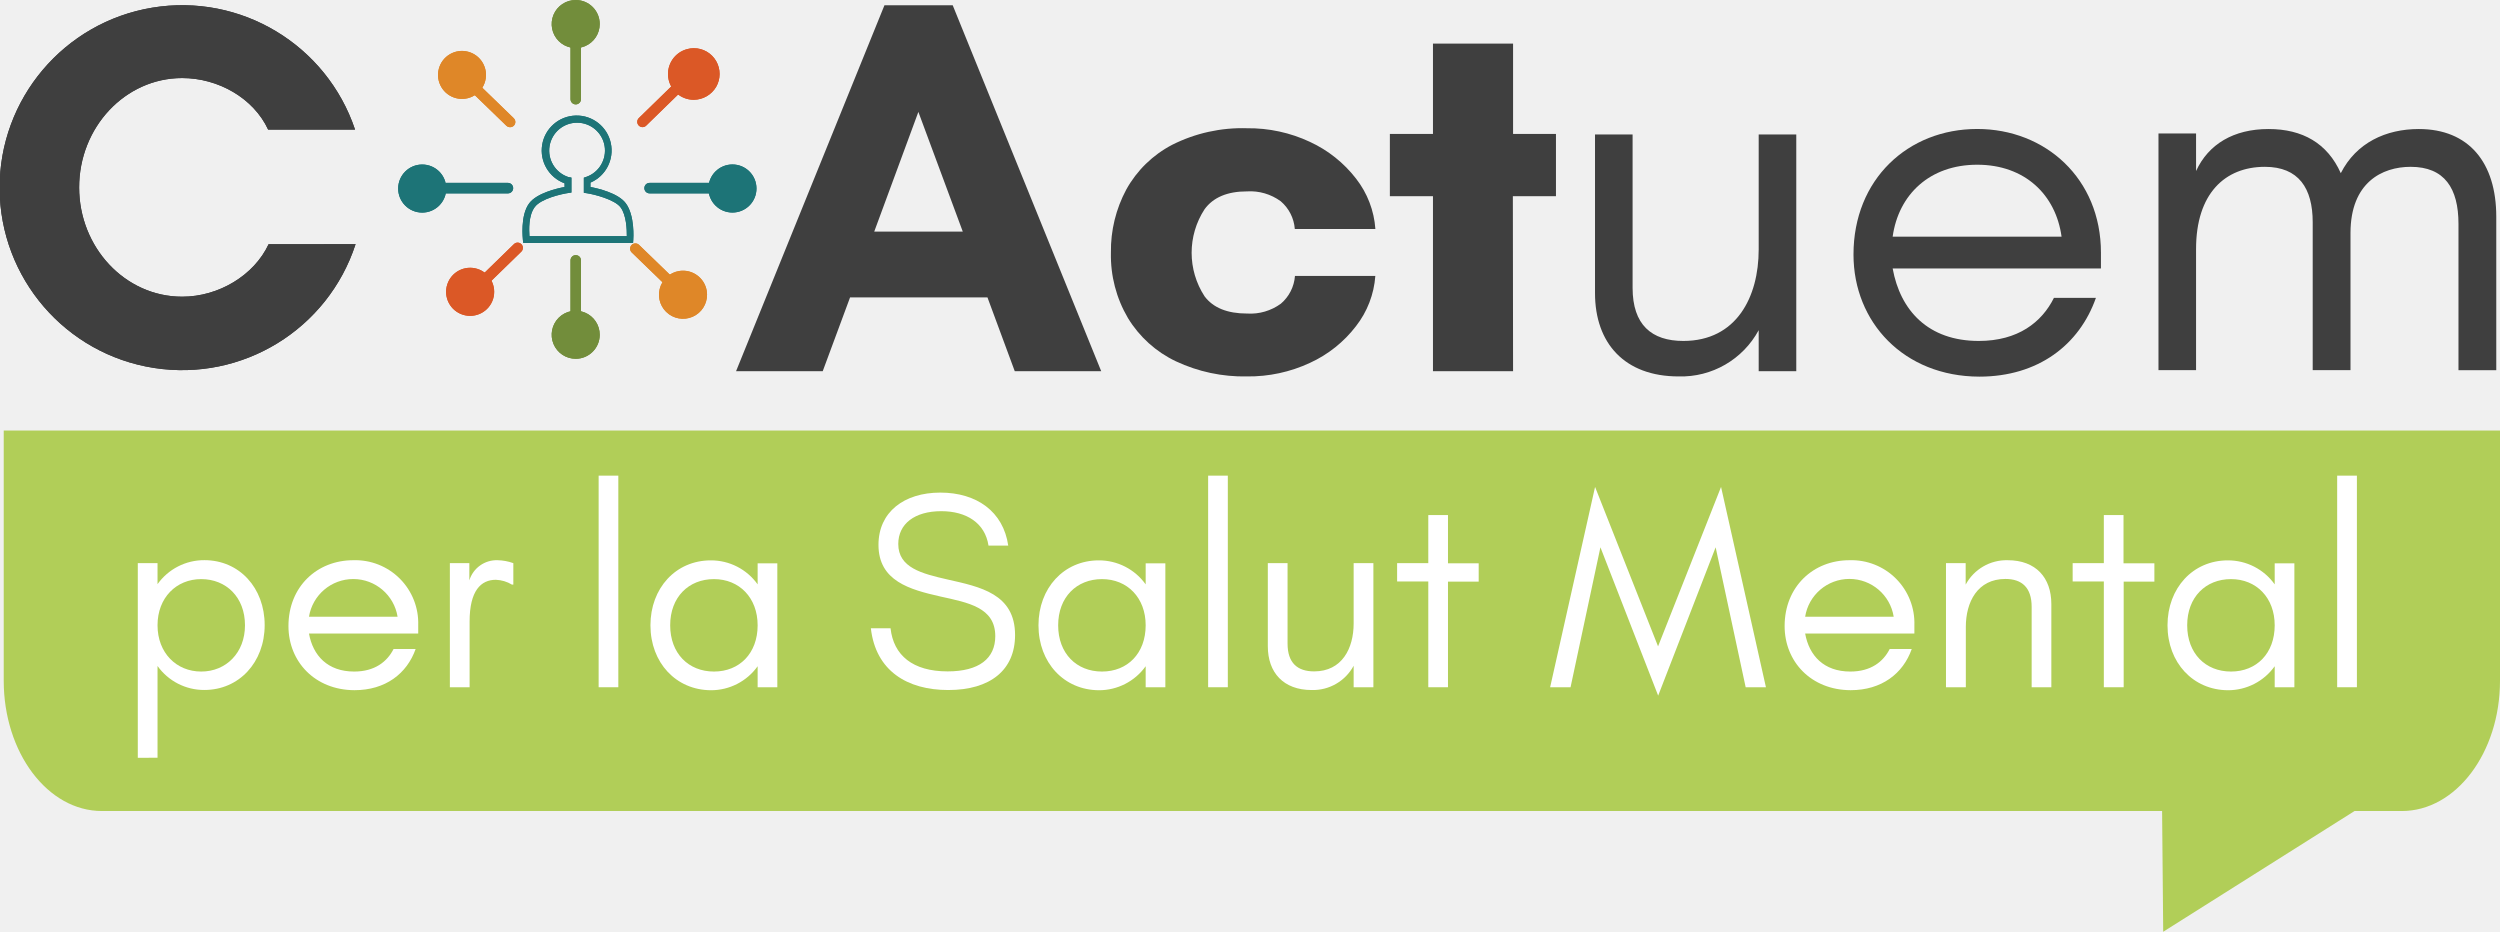
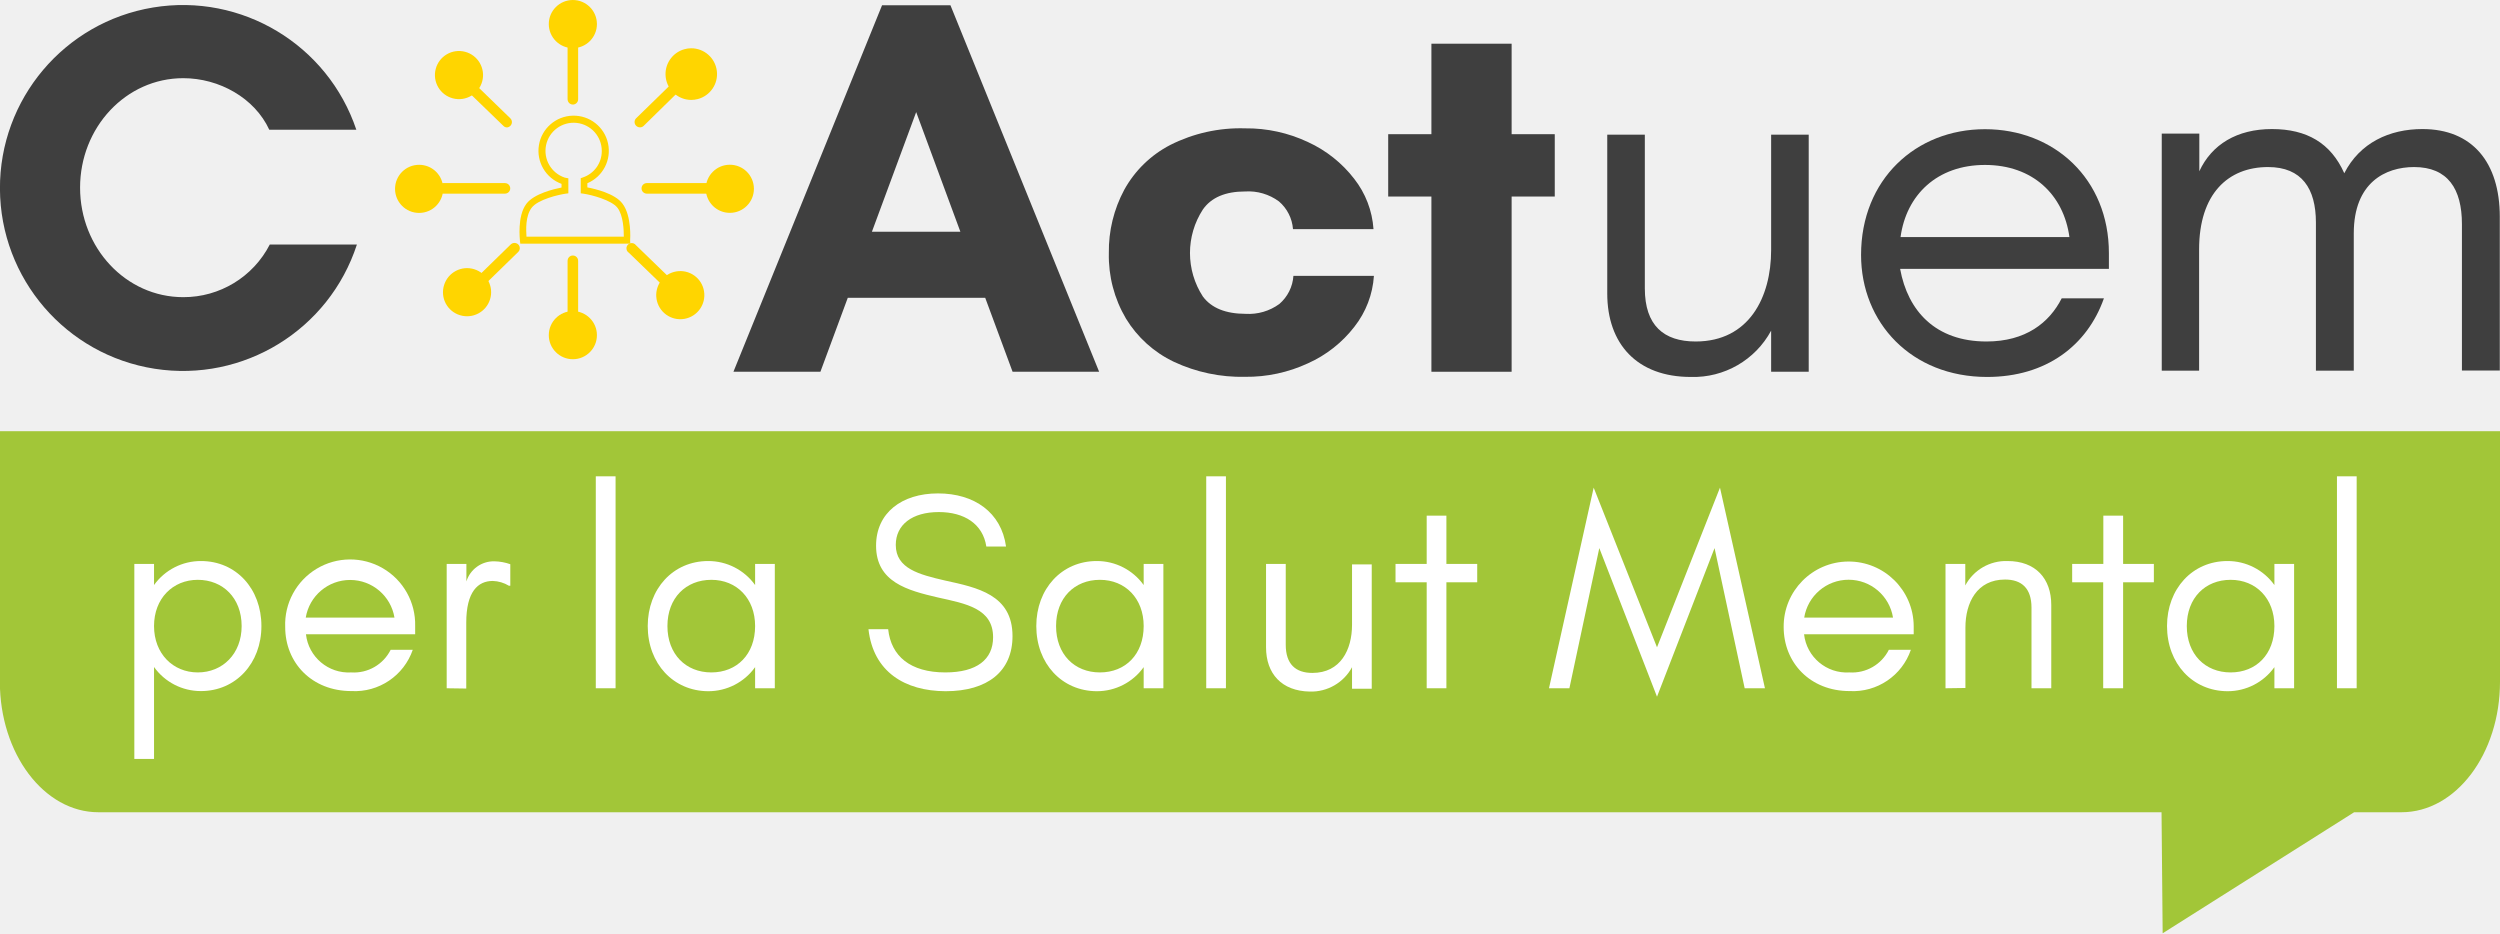
- <svg xmlns="http://www.w3.org/2000/svg" id="e564171b-fd1b-4a7e-bfb4-ca296c7cb22b" data-name="Capa 3" viewBox="0 0 476.25 177.52">
+ <svg xmlns="http://www.w3.org/2000/svg" id="be3695d6-f24d-4d48-8e37-d3d73d3cab9b" data-name="Capa 2" viewBox="0 0 355.28 132.63">
  <defs>
-     <style>.bf304c87-e9a6-48cd-8e26-723adc0c58c7{fill:#b1ce58;}.abc030b3-47ad-410f-8760-0ab8787eda68{fill:#3f3f3f;}.fef8bc62-9d64-4cb7-8c7f-75b6eac90c93{fill:#728d3b;}.e91453e6-463f-4073-b5b7-0f51c1ce586a{fill:#db5826;}.a25964d4-45b2-4cd0-a265-590fcbda92a6{fill:#df8728;}.b95c62dc-2c69-4107-8511-30a1420b32fb{fill:#1d7477;}.ba289cfe-da8c-433d-9aa0-3637f1772689{fill:#fff;}</style>
+     <style>.a74c672a-0440-49c0-b498-0d9386a94ff2{fill:#a2c638;}.b570439d-a9cb-445c-ae59-34d94949f89b{fill:#3f3f3f;}.f877dc84-0787-44cd-b817-a151dc9e2b60{fill:#ffd500;}.a5a78952-2d73-496e-b87e-72e43bf7d921{fill:#fff;}</style>
  </defs>
-   <path class="bf304c87-e9a6-48cd-8e26-723adc0c58c7" d="M526.84,290.9v47.65c0,13.71-8.38,24.83-18.71,24.83h-9l-36.45,23-.21-23H70c-10.33,0-18.7-11.12-18.7-24.83V290.9Z" transform="translate(-50.59 -208.88)" />
-   <path class="abc030b3-47ad-410f-8760-0ab8787eda68" d="M118.33,255.39a34.76,34.76,0,1,1-.1-21.82H101.67c-2.78-6-9.52-9.82-16.37-9.82-10.91,0-19.63,9.42-19.63,20.83S74.39,265.4,85.3,265.4c6.94,0,13.69-4.06,16.46-10Z" transform="translate(-50.59 -208.88)" />
-   <path class="abc030b3-47ad-410f-8760-0ab8787eda68" d="M260.37,279.59H243.9l-5.2-14.06H212.53l-5.21,14.06H190.81l28.27-69.71h13ZM225.54,230.2,217.13,253H234Z" transform="translate(-50.59 -208.88)" />
-   <path class="abc030b3-47ad-410f-8760-0ab8787eda68" d="M274.6,277.71a21.46,21.46,0,0,1-9.13-8.23A23.5,23.5,0,0,1,262.22,257a24.65,24.65,0,0,1,2.92-12,21.17,21.17,0,0,1,8.76-8.54,29.62,29.62,0,0,1,14.24-3.15,27.48,27.48,0,0,1,12,2.6,23.61,23.61,0,0,1,8.78,7,17.57,17.57,0,0,1,3.68,9.59H297.25a7.7,7.7,0,0,0-2.68-5.28,9.86,9.86,0,0,0-6.43-1.88c-3.74,0-6.43,1.14-8.08,3.4a15.19,15.19,0,0,0,0,16.59q2.46,3.28,8.11,3.28a9.86,9.86,0,0,0,6.43-1.88,7.7,7.7,0,0,0,2.68-5.28h15.31a17.6,17.6,0,0,1-3.68,9.56,23.22,23.22,0,0,1-8.78,7,27.62,27.62,0,0,1-12,2.58A30.4,30.4,0,0,1,274.6,277.71Z" transform="translate(-50.59 -208.88)" />
-   <path class="abc030b3-47ad-410f-8760-0ab8787eda68" d="M338.83,279.59H323.57V246.26h-8.21V234.4h8.21V217.19h15.26V234.4H347v11.86h-8.21Z" transform="translate(-50.59 -208.88)" />
-   <path class="fef8bc62-9d64-4cb7-8c7f-75b6eac90c93" d="M160.27,270.84a1,1,0,0,1-1-1V258.48a1,1,0,0,1,2,0v11.36A1,1,0,0,1,160.27,270.84Z" transform="translate(-50.59 -208.88)" />
-   <path class="e91453e6-463f-4073-b5b7-0f51c1ce586a" d="M141.68,264.45a1,1,0,0,1-.72-.31,1,1,0,0,1,0-1.42l7.54-7.34a1,1,0,0,1,1.4,1.44l-7.54,7.34A1,1,0,0,1,141.68,264.45Z" transform="translate(-50.59 -208.88)" />
-   <path class="a25964d4-45b2-4cd0-a265-590fcbda92a6" d="M179.79,265.15a1,1,0,0,1-.7-.28l-8.16-7.9a1,1,0,0,1,1.4-1.44l8.16,7.9a1,1,0,0,1-.7,1.72Z" transform="translate(-50.59 -208.88)" />
-   <path class="fef8bc62-9d64-4cb7-8c7f-75b6eac90c93" d="M160.27,228.77a1,1,0,0,1-1-1V216.41a1,1,0,1,1,2,0v11.35A1,1,0,0,1,160.27,228.77Z" transform="translate(-50.59 -208.88)" />
-   <path class="e91453e6-463f-4073-b5b7-0f51c1ce586a" d="M173,233.1a1,1,0,0,1-.72-.3,1,1,0,0,1,0-1.42l7.54-7.35a1,1,0,0,1,1.42,0,1,1,0,0,1,0,1.42l-7.54,7.35A1,1,0,0,1,173,233.1Z" transform="translate(-50.59 -208.88)" />
-   <path class="a25964d4-45b2-4cd0-a265-590fcbda92a6" d="M147.75,233.11a1,1,0,0,1-.7-.28l-8.16-7.9a1,1,0,0,1,0-1.42,1,1,0,0,1,1.42,0l8.16,7.9a1,1,0,0,1,0,1.42A1,1,0,0,1,147.75,233.11Z" transform="translate(-50.59 -208.88)" />
-   <path class="b95c62dc-2c69-4107-8511-30a1420b32fb" d="M171.19,255.17H150.27l-.07-.57c0-.19-.56-4.65,1.21-7,1.46-1.94,5.28-2.83,6.73-3.1v-.7a6.66,6.66,0,1,1,4.93-.13v.83c1.45.27,5.27,1.16,6.73,3.1,1.76,2.35,1.45,6.79,1.43,7Zm-19.74-1.31H170c0-1.22-.07-4-1.2-5.49s-5.05-2.48-6.43-2.68l-.56-.08,0-2.88.43-.14a5.31,5.31,0,1,0-3.43,0l.64.12,0,.85v2l-.56.08c-1.38.2-5.23,1.08-6.43,2.68S151.37,252.66,151.45,253.86Z" transform="translate(-50.59 -208.88)" />
-   <path class="b95c62dc-2c69-4107-8511-30a1420b32fb" d="M135.6,244.8a4.58,4.58,0,1,1-4.57-4.58A4.57,4.57,0,0,1,135.6,244.8Z" transform="translate(-50.59 -208.88)" />
-   <path class="a25964d4-45b2-4cd0-a265-590fcbda92a6" d="M185.22,264.26A4.58,4.58,0,1,1,180,260.5,4.59,4.59,0,0,1,185.22,264.26Z" transform="translate(-50.59 -208.88)" />
-   <path class="fef8bc62-9d64-4cb7-8c7f-75b6eac90c93" d="M164.84,213.45a4.58,4.58,0,1,1-4.57-4.57A4.57,4.57,0,0,1,164.84,213.45Z" transform="translate(-50.59 -208.88)" />
-   <path class="e91453e6-463f-4073-b5b7-0f51c1ce586a" d="M187.18,221.8a4.57,4.57,0,1,1-5.59-3.25A4.58,4.58,0,0,1,187.18,221.8Z" transform="translate(-50.59 -208.88)" />
-   <path class="e91453e6-463f-4073-b5b7-0f51c1ce586a" d="M182.76,227.89a4.91,4.91,0,0,1-1.25-9.66,4.83,4.83,0,0,1,1.25-.17,4.91,4.91,0,0,1,4.25,7.38,5,5,0,0,1-4.25,2.45Zm0-9.16a4,4,0,0,0-1.08.15,4.24,4.24,0,0,0,1.08,8.34,4.09,4.09,0,0,0,1.09-.15,4.24,4.24,0,0,0-1.09-8.34Z" transform="translate(-50.59 -208.88)" />
-   <path class="fef8bc62-9d64-4cb7-8c7f-75b6eac90c93" d="M164.84,272.66a4.58,4.58,0,1,0-4.57,4.57A4.58,4.58,0,0,0,164.84,272.66Z" transform="translate(-50.59 -208.88)" />
-   <path class="a25964d4-45b2-4cd0-a265-590fcbda92a6" d="M134.18,222a4.57,4.57,0,1,0,5.57-3.27A4.57,4.57,0,0,0,134.18,222Z" transform="translate(-50.59 -208.88)" />
-   <path class="e91453e6-463f-4073-b5b7-0f51c1ce586a" d="M138.78,268.84a4.58,4.58,0,1,0-3-5.73A4.57,4.57,0,0,0,138.78,268.84Z" transform="translate(-50.59 -208.88)" />
-   <path class="b95c62dc-2c69-4107-8511-30a1420b32fb" d="M185.54,244.8a4.58,4.58,0,1,1,4.58,4.57A4.58,4.58,0,0,1,185.54,244.8Z" transform="translate(-50.59 -208.88)" />
-   <path class="b95c62dc-2c69-4107-8511-30a1420b32fb" d="M147.35,245.72H135.6a1,1,0,0,1,0-2h11.75a1,1,0,1,1,0,2Z" transform="translate(-50.59 -208.88)" />
-   <path class="b95c62dc-2c69-4107-8511-30a1420b32fb" d="M186.09,245.72H174.34a1,1,0,1,1,0-2h11.75a1,1,0,0,1,0,2Z" transform="translate(-50.59 -208.88)" />
-   <path class="abc030b3-47ad-410f-8760-0ab8787eda68" d="M354.44,264.73V234.5h7.16v29.23c0,7,3.6,10.1,9.66,10.1,10.15,0,14.36-8.4,14.36-17.41V234.5h7.16v45.09h-7.16v-7.81a16.79,16.79,0,0,1-15.26,8.81C360.1,280.59,354.44,274.28,354.44,264.73Z" transform="translate(-50.59 -208.88)" />
-   <path class="abc030b3-47ad-410f-8760-0ab8787eda68" d="M403.68,257.37c0-14.36,10.41-23.92,23.57-23.92,13,0,23.57,9.46,23.57,23.57v3H411.14c1.45,8,6.76,13.81,16.41,13.81,7.46,0,12-3.55,14.31-8.2h8c-3.15,8.95-11,15-22.22,15C413.29,280.59,403.68,270.28,403.68,257.37Zm39.64-3.4c-1.1-8-7-13.71-16.07-13.71s-15,5.7-16.11,13.71Z" transform="translate(-50.59 -208.88)" />
-   <path class="abc030b3-47ad-410f-8760-0ab8787eda68" d="M461.78,279.39V234.3h7.16v7.16c2.35-5.11,7.15-8,13.81-8,6.46,0,11.21,2.7,13.76,8.41,2.95-5.81,8.61-8.41,14.86-8.41,9.51,0,14.76,6.36,14.76,16.71v29.23h-7.2V251.52c0-6.76-2.65-10.86-9.11-10.86-5.45,0-11.46,3-11.46,12.61v26.12h-7.2V251.22c0-6.46-2.66-10.56-9.11-10.56-7.61,0-13.11,5.1-13.11,15.66v23.07Z" transform="translate(-50.59 -208.88)" />
-   <path class="abc030b3-47ad-410f-8760-0ab8787eda68" d="M118.33,255.39a34.76,34.76,0,1,1-.1-21.82H101.67c-2.78-6-9.52-9.82-16.37-9.82-10.91,0-19.63,9.42-19.63,20.83S74.39,265.4,85.3,265.4c6.94,0,13.69-4.06,16.46-10Z" transform="translate(-50.59 -208.88)" />
-   <path class="fef8bc62-9d64-4cb7-8c7f-75b6eac90c93" d="M160.27,270.84a1,1,0,0,1-1-1V258.48a1,1,0,0,1,2,0v11.36A1,1,0,0,1,160.27,270.84Z" transform="translate(-50.59 -208.88)" />
-   <path class="e91453e6-463f-4073-b5b7-0f51c1ce586a" d="M141.68,264.45a1,1,0,0,1-.72-.31,1,1,0,0,1,0-1.42l7.54-7.34a1,1,0,0,1,1.4,1.44l-7.54,7.34A1,1,0,0,1,141.68,264.45Z" transform="translate(-50.59 -208.88)" />
-   <path class="a25964d4-45b2-4cd0-a265-590fcbda92a6" d="M179.79,265.15a1,1,0,0,1-.7-.28l-8.16-7.9a1,1,0,0,1,1.4-1.44l8.16,7.9a1,1,0,0,1-.7,1.72Z" transform="translate(-50.59 -208.88)" />
-   <path class="fef8bc62-9d64-4cb7-8c7f-75b6eac90c93" d="M160.27,228.77a1,1,0,0,1-1-1V216.41a1,1,0,1,1,2,0v11.35A1,1,0,0,1,160.27,228.77Z" transform="translate(-50.59 -208.88)" />
-   <path class="e91453e6-463f-4073-b5b7-0f51c1ce586a" d="M173,233.1a1,1,0,0,1-.72-.3,1,1,0,0,1,0-1.42l7.54-7.35a1,1,0,0,1,1.42,0,1,1,0,0,1,0,1.42l-7.54,7.35A1,1,0,0,1,173,233.1Z" transform="translate(-50.59 -208.88)" />
-   <path class="a25964d4-45b2-4cd0-a265-590fcbda92a6" d="M147.75,233.11a1,1,0,0,1-.7-.28l-8.16-7.9a1,1,0,0,1,0-1.42,1,1,0,0,1,1.42,0l8.16,7.9a1,1,0,0,1,0,1.42A1,1,0,0,1,147.75,233.11Z" transform="translate(-50.59 -208.88)" />
-   <path class="b95c62dc-2c69-4107-8511-30a1420b32fb" d="M171.19,255.17H150.27l-.07-.57c0-.19-.56-4.65,1.21-7,1.46-1.94,5.28-2.83,6.73-3.1v-.7a6.66,6.66,0,1,1,4.93-.13v.83c1.45.27,5.27,1.16,6.73,3.1,1.76,2.35,1.45,6.79,1.43,7Zm-19.74-1.31H170c0-1.22-.07-4-1.2-5.49s-5.05-2.48-6.43-2.68l-.56-.08,0-2.88.43-.14a5.31,5.31,0,1,0-3.43,0l.64.12,0,.85v2l-.56.08c-1.38.2-5.23,1.08-6.43,2.68S151.37,252.66,151.45,253.86Z" transform="translate(-50.59 -208.88)" />
-   <path class="b95c62dc-2c69-4107-8511-30a1420b32fb" d="M135.6,244.8a4.58,4.58,0,1,1-4.57-4.58A4.57,4.57,0,0,1,135.6,244.8Z" transform="translate(-50.59 -208.88)" />
-   <path class="a25964d4-45b2-4cd0-a265-590fcbda92a6" d="M185.22,264.26A4.58,4.58,0,1,1,180,260.5,4.59,4.59,0,0,1,185.22,264.26Z" transform="translate(-50.59 -208.88)" />
-   <path class="fef8bc62-9d64-4cb7-8c7f-75b6eac90c93" d="M164.84,213.45a4.58,4.58,0,1,1-4.57-4.57A4.57,4.57,0,0,1,164.84,213.45Z" transform="translate(-50.59 -208.88)" />
-   <path class="e91453e6-463f-4073-b5b7-0f51c1ce586a" d="M187.18,221.8a4.57,4.57,0,1,1-5.59-3.25A4.58,4.58,0,0,1,187.18,221.8Z" transform="translate(-50.59 -208.88)" />
-   <path class="e91453e6-463f-4073-b5b7-0f51c1ce586a" d="M182.76,227.89a4.91,4.91,0,0,1-1.25-9.66,4.83,4.83,0,0,1,1.25-.17,4.91,4.91,0,0,1,4.25,7.38,5,5,0,0,1-4.25,2.45Zm0-9.16a4,4,0,0,0-1.08.15,4.24,4.24,0,0,0,1.08,8.34,4.09,4.09,0,0,0,1.09-.15,4.24,4.24,0,0,0-1.09-8.34Z" transform="translate(-50.59 -208.88)" />
-   <path class="fef8bc62-9d64-4cb7-8c7f-75b6eac90c93" d="M164.84,272.66a4.58,4.58,0,1,0-4.57,4.57A4.58,4.58,0,0,0,164.84,272.66Z" transform="translate(-50.59 -208.88)" />
-   <path class="a25964d4-45b2-4cd0-a265-590fcbda92a6" d="M134.18,222a4.57,4.57,0,1,0,5.57-3.27A4.57,4.57,0,0,0,134.18,222Z" transform="translate(-50.59 -208.88)" />
-   <path class="e91453e6-463f-4073-b5b7-0f51c1ce586a" d="M138.78,268.84a4.58,4.58,0,1,0-3-5.73A4.57,4.57,0,0,0,138.78,268.84Z" transform="translate(-50.59 -208.88)" />
-   <path class="b95c62dc-2c69-4107-8511-30a1420b32fb" d="M185.54,244.8a4.58,4.58,0,1,1,4.58,4.57A4.58,4.58,0,0,1,185.54,244.8Z" transform="translate(-50.59 -208.88)" />
-   <path class="b95c62dc-2c69-4107-8511-30a1420b32fb" d="M147.35,245.72H135.6a1,1,0,0,1,0-2h11.75a1,1,0,1,1,0,2Z" transform="translate(-50.59 -208.88)" />
-   <path class="b95c62dc-2c69-4107-8511-30a1420b32fb" d="M186.09,245.72H174.34a1,1,0,1,1,0-2h11.75a1,1,0,0,1,0,2Z" transform="translate(-50.59 -208.88)" />
-   <path class="ba289cfe-da8c-433d-9aa0-3637f1772689" d="M76.84,353.24V316.16H80.6v4a10.9,10.9,0,0,1,8.92-4.57c6.67,0,11.49,5.28,11.49,12.37s-4.88,12.36-11.49,12.36a10.88,10.88,0,0,1-8.92-4.57v17.48ZM97.26,328c0-5.36-3.59-8.8-8.34-8.8s-8.32,3.55-8.32,8.8,3.59,8.81,8.32,8.81S97.26,333.24,97.26,328Z" transform="translate(-50.59 -208.88)" />
-   <path class="ba289cfe-da8c-433d-9aa0-3637f1772689" d="M105.54,328.15c0-7.53,5.46-12.55,12.36-12.55A12,12,0,0,1,130.26,328v1.57H109.45c.76,4.2,3.55,7.24,8.61,7.24,3.91,0,6.27-1.86,7.51-4.3h4.2c-1.66,4.7-5.75,7.85-11.66,7.85C110.58,340.33,105.54,334.92,105.54,328.15Zm20.79-1.78a8.55,8.55,0,0,0-16.88,0Z" transform="translate(-50.59 -208.88)" />
-   <path class="ba289cfe-da8c-433d-9aa0-3637f1772689" d="M136.29,339.8V316.16H140v3.28a5.44,5.44,0,0,1,5.38-3.84,9.36,9.36,0,0,1,3,.56v4.09h-.26a6.38,6.38,0,0,0-3.07-.92c-2.83,0-5,2.05-5,7.95V339.8Z" transform="translate(-50.59 -208.88)" />
-   <path class="ba289cfe-da8c-433d-9aa0-3637f1772689" d="M164.63,339.8V299.49h3.75V339.8Z" transform="translate(-50.59 -208.88)" />
-   <path class="ba289cfe-da8c-433d-9aa0-3637f1772689" d="M174.5,328c0-7.09,4.83-12.37,11.5-12.37a10.9,10.9,0,0,1,8.92,4.57v-4h3.75V339.8h-3.75v-4a10.9,10.9,0,0,1-8.92,4.57C179.38,340.33,174.5,335.13,174.5,328Zm20.42,0c0-5.25-3.49-8.8-8.32-8.8s-8.34,3.44-8.34,8.8,3.49,8.81,8.34,8.81S194.92,333.35,194.92,328Z" transform="translate(-50.59 -208.88)" />
-   <path class="ba289cfe-da8c-433d-9aa0-3637f1772689" d="M216.49,328.57h3.75c.56,5.12,4.2,8.21,10.87,8.21,6,0,9.08-2.46,9.08-6.71,0-5.49-5.17-6.38-10.47-7.56-5.77-1.31-11.78-2.92-11.78-9.84,0-6.25,4.88-9.95,11.78-9.95s12,3.59,12.94,10.1H238.9c-.65-4.3-4.19-6.56-9-6.56-5.07,0-8.19,2.42-8.19,6.25,0,4.51,4.46,5.64,9.42,6.77,6.12,1.39,12.83,2.68,12.83,10.58,0,6.66-4.72,10.47-12.73,10.47C223.42,340.33,217.41,336.68,216.49,328.57Z" transform="translate(-50.59 -208.88)" />
-   <path class="ba289cfe-da8c-433d-9aa0-3637f1772689" d="M248.42,328c0-7.09,4.83-12.37,11.49-12.37a10.93,10.93,0,0,1,8.93,4.57v-4h3.75V339.8h-3.75v-4a10.92,10.92,0,0,1-8.93,4.57C253.3,340.33,248.42,335.13,248.42,328Zm20.42,0c0-5.25-3.49-8.8-8.32-8.8s-8.35,3.44-8.35,8.8,3.49,8.81,8.35,8.81S268.84,333.35,268.84,328Z" transform="translate(-50.59 -208.88)" />
-   <path class="ba289cfe-da8c-433d-9aa0-3637f1772689" d="M280.74,339.8V299.49h3.75V339.8Z" transform="translate(-50.59 -208.88)" />
-   <path class="ba289cfe-da8c-433d-9aa0-3637f1772689" d="M292.11,332V316.16h3.76v15.32c0,3.7,1.89,5.3,5.06,5.3,5.33,0,7.53-4.4,7.53-9.13V316.16h3.76V339.8h-3.76v-4.09a8.81,8.81,0,0,1-8,4.62C295.08,340.33,292.11,337,292.11,332Z" transform="translate(-50.59 -208.88)" />
-   <path class="ba289cfe-da8c-433d-9aa0-3637f1772689" d="M322.68,339.8V319.65h-5.94v-3.49h5.94V307h3.75v9.19h5.85v3.49h-5.85V339.8Z" transform="translate(-50.59 -208.88)" />
-   <path class="ba289cfe-da8c-433d-9aa0-3637f1772689" d="M366.47,341.4l-11-28.26-5.69,26.66h-3.89l8.56-38.16,12,30.37,12-30.37L387,339.8h-3.86l-5.72-26.66Z" transform="translate(-50.59 -208.88)" />
-   <path class="ba289cfe-da8c-433d-9aa0-3637f1772689" d="M390.56,328.15c0-7.53,5.46-12.55,12.36-12.55A12,12,0,0,1,415.28,328v1.57H394.47c.76,4.2,3.54,7.24,8.61,7.24,3.91,0,6.27-1.86,7.5-4.3h4.2c-1.65,4.7-5.75,7.85-11.65,7.85C395.6,340.33,390.56,334.92,390.56,328.15Zm20.78-1.78a8.54,8.54,0,0,0-16.87,0Z" transform="translate(-50.59 -208.88)" />
-   <path class="ba289cfe-da8c-433d-9aa0-3637f1772689" d="M421.3,339.8V316.16h3.75v4.09a8.83,8.83,0,0,1,8-4.65c5.38,0,8.32,3.34,8.32,8.35V339.8h-3.75V324.48c0-3.7-1.89-5.31-5-5.31-5.33,0-7.54,4.41-7.54,9.14V339.8Z" transform="translate(-50.59 -208.88)" />
-   <path class="ba289cfe-da8c-433d-9aa0-3637f1772689" d="M451.37,339.8V319.65h-5.94v-3.49h5.94V307h3.75v9.19H461v3.49h-5.85V339.8Z" transform="translate(-50.59 -208.88)" />
-   <path class="ba289cfe-da8c-433d-9aa0-3637f1772689" d="M463.5,328c0-7.09,4.83-12.37,11.5-12.37a10.92,10.92,0,0,1,8.92,4.57v-4h3.75V339.8h-3.75v-4a10.91,10.91,0,0,1-8.92,4.57C468.38,340.33,463.5,335.13,463.5,328Zm20.42,0c0-5.25-3.49-8.8-8.32-8.8s-8.35,3.44-8.35,8.8,3.49,8.81,8.35,8.81S483.92,333.35,483.92,328Z" transform="translate(-50.59 -208.88)" />
-   <path class="ba289cfe-da8c-433d-9aa0-3637f1772689" d="M495.82,339.8V299.49h3.76V339.8Z" transform="translate(-50.59 -208.88)" />
+   <path class="a74c672a-0440-49c0-b498-0d9386a94ff2" d="M440.8,204.65v35.6c0,10.24-6.26,18.55-14,18.55h-6.73L392.86,276l-.16-17.2H99.5c-7.72,0-14-8.31-14-18.55v-35.6Z" transform="translate(-85.52 -143.37)" />
+   <path class="b570439d-a9cb-445c-ae59-34d94949f89b" d="M136.24,178.12a26,26,0,1,1-.08-16.31H123.79c-2.08-4.51-7.11-7.33-12.23-7.33-8.15,0-14.66,7-14.66,15.56s6.51,15.56,14.66,15.56a13.77,13.77,0,0,0,12.3-7.48Z" transform="translate(-85.52 -143.37)" />
+   <path class="b570439d-a9cb-445c-ae59-34d94949f89b" d="M241.72,196.2h-12.3l-3.89-10.51H206l-3.89,10.51H189.75l21.12-52.08h9.72Zm-26-36.9-6.29,17H222Z" transform="translate(-85.52 -143.37)" />
+   <path class="b570439d-a9cb-445c-ae59-34d94949f89b" d="M252.35,194.79a16,16,0,0,1-6.82-6.15,17.52,17.52,0,0,1-2.43-9.3,18.43,18.43,0,0,1,2.19-9,15.71,15.71,0,0,1,6.54-6.37,22.1,22.1,0,0,1,10.64-2.36,20.39,20.39,0,0,1,8.93,1.95,17.49,17.49,0,0,1,6.56,5.21,13,13,0,0,1,2.75,7.16H269.27a5.76,5.76,0,0,0-2-3.94,7.33,7.33,0,0,0-4.8-1.41q-4.2,0-6,2.55a11.35,11.35,0,0,0,0,12.39q1.83,2.44,6.06,2.45a7.38,7.38,0,0,0,4.8-1.4,5.78,5.78,0,0,0,2-4h11.44A13.06,13.06,0,0,1,278,189.8,17.23,17.23,0,0,1,271.4,195a20.65,20.65,0,0,1-8.93,1.92A22.65,22.65,0,0,1,252.35,194.79Z" transform="translate(-85.52 -143.37)" />
+   <path class="b570439d-a9cb-445c-ae59-34d94949f89b" d="M300.34,196.2h-11.4V171.3H282.8v-8.86h6.14V149.58h11.4v12.86h6.13v8.86h-6.13Z" transform="translate(-85.52 -143.37)" />
+   <path class="f877dc84-0787-44cd-b817-a151dc9e2b60" d="M166.93,189.66a.75.75,0,0,1-.75-.75v-8.48a.75.75,0,0,1,1.5,0v8.48A.74.74,0,0,1,166.93,189.66Z" transform="translate(-85.52 -143.37)" />
+   <path class="f877dc84-0787-44cd-b817-a151dc9e2b60" d="M153,184.88a.73.73,0,0,1-.53-.22.75.75,0,0,1,0-1.06l5.63-5.49a.77.77,0,0,1,1.07,0,.75.75,0,0,1,0,1.06l-5.63,5.49A.77.77,0,0,1,153,184.88Z" transform="translate(-85.52 -143.37)" />
+   <path class="f877dc84-0787-44cd-b817-a151dc9e2b60" d="M181.52,185.41a.73.73,0,0,1-.52-.21l-6.1-5.9a.75.75,0,1,1,1-1.08l6.09,5.9a.75.75,0,0,1,0,1.06A.73.73,0,0,1,181.52,185.41Z" transform="translate(-85.52 -143.37)" />
+   <path class="f877dc84-0787-44cd-b817-a151dc9e2b60" d="M166.93,158.23a.76.76,0,0,1-.75-.75V149a.75.75,0,0,1,1.5,0v8.49A.75.75,0,0,1,166.93,158.23Z" transform="translate(-85.52 -143.37)" />
+   <path class="f877dc84-0787-44cd-b817-a151dc9e2b60" d="M176.46,161.47a.78.78,0,0,1-.54-.23.75.75,0,0,1,0-1.06l5.63-5.49a.75.75,0,0,1,1.06,0,.75.75,0,0,1,0,1.06L177,161.25A.74.74,0,0,1,176.46,161.47Z" transform="translate(-85.52 -143.37)" />
+   <path class="f877dc84-0787-44cd-b817-a151dc9e2b60" d="M157.58,161.48a.7.7,0,0,1-.52-.22l-6.1-5.9a.75.75,0,0,1,1-1.08l6.09,5.91a.75.75,0,0,1,0,1.06A.76.76,0,0,1,157.58,161.48Z" transform="translate(-85.52 -143.37)" />
+   <path class="f877dc84-0787-44cd-b817-a151dc9e2b60" d="M175.09,178H159.46l-.05-.42c0-.15-.42-3.47.91-5.24,1.08-1.45,3.94-2.11,5-2.32v-.52a5,5,0,1,1,3.67-.09V170c1.09.21,3.94.87,5,2.32,1.32,1.75,1.09,5.07,1.08,5.21Zm-14.75-1h13.83c0-.91-.06-3-.9-4.1s-3.77-1.86-4.81-2l-.41-.06,0-2.15.32-.11a3.94,3.94,0,0,0,2.67-3.75,4,4,0,1,0-5.23,3.79l.48.09v2.13l-.42.06c-1,.15-3.9.81-4.8,2S160.28,176.08,160.34,177Z" transform="translate(-85.52 -143.37)" />
+   <path class="f877dc84-0787-44cd-b817-a151dc9e2b60" d="M148.5,170.21a3.42,3.42,0,1,1-3.41-3.42A3.41,3.41,0,0,1,148.5,170.21Z" transform="translate(-85.52 -143.37)" />
+   <path class="f877dc84-0787-44cd-b817-a151dc9e2b60" d="M185.57,184.75a3.42,3.42,0,1,1-3.93-2.81A3.41,3.41,0,0,1,185.57,184.75Z" transform="translate(-85.52 -143.37)" />
+   <path class="f877dc84-0787-44cd-b817-a151dc9e2b60" d="M170.35,146.78a3.42,3.42,0,1,1-3.42-3.41A3.42,3.42,0,0,1,170.35,146.78Z" transform="translate(-85.52 -143.37)" />
+   <path class="f877dc84-0787-44cd-b817-a151dc9e2b60" d="M187,153a3.42,3.42,0,1,1-4.18-2.43A3.4,3.4,0,0,1,187,153Z" transform="translate(-85.52 -143.37)" />
+   <path class="f877dc84-0787-44cd-b817-a151dc9e2b60" d="M183.74,157.57a3.67,3.67,0,0,1-.94-7.21,3.38,3.38,0,0,1,.94-.13,3.67,3.67,0,0,1,.94,7.22A3.79,3.79,0,0,1,183.74,157.57Zm0-6.84a3.17,3.17,0,0,0,0,6.34,3.22,3.22,0,0,0,.81-.11,3.16,3.16,0,0,0,2.25-3.87A3.18,3.18,0,0,0,183.74,150.73Z" transform="translate(-85.52 -143.37)" />
+   <path class="f877dc84-0787-44cd-b817-a151dc9e2b60" d="M170.35,191a3.42,3.42,0,1,0-3.42,3.42A3.42,3.42,0,0,0,170.35,191Z" transform="translate(-85.52 -143.37)" />
+   <path class="f877dc84-0787-44cd-b817-a151dc9e2b60" d="M147.44,153.17a3.42,3.42,0,1,0,4.17-2.44A3.41,3.41,0,0,0,147.44,153.17Z" transform="translate(-85.52 -143.37)" />
+   <path class="f877dc84-0787-44cd-b817-a151dc9e2b60" d="M150.88,188.16a3.42,3.42,0,1,0-2.25-4.28A3.4,3.4,0,0,0,150.88,188.16Z" transform="translate(-85.52 -143.37)" />
+   <path class="f877dc84-0787-44cd-b817-a151dc9e2b60" d="M185.82,170.21a3.42,3.42,0,1,1,3.42,3.41A3.42,3.42,0,0,1,185.82,170.21Z" transform="translate(-85.52 -143.37)" />
+   <path class="f877dc84-0787-44cd-b817-a151dc9e2b60" d="M157.28,170.89H148.5a.75.75,0,0,1,0-1.5h8.78a.75.75,0,1,1,0,1.5Z" transform="translate(-85.52 -143.37)" />
+   <path class="f877dc84-0787-44cd-b817-a151dc9e2b60" d="M186.22,170.89h-8.78a.75.75,0,0,1,0-1.5h8.78a.75.75,0,1,1,0,1.5Z" transform="translate(-85.52 -143.37)" />
+   <path class="b570439d-a9cb-445c-ae59-34d94949f89b" d="M313.93,185.09V162.51h5.34v21.84c0,5.27,2.69,7.55,7.22,7.55,7.59,0,10.73-6.28,10.73-13V162.51h5.34V196.2h-5.34v-5.84a12.55,12.55,0,0,1-11.41,6.58C318.15,196.94,313.93,192.23,313.93,185.09Z" transform="translate(-85.52 -143.37)" />
+   <path class="b570439d-a9cb-445c-ae59-34d94949f89b" d="M350,179.6c0-10.73,7.78-17.87,17.61-17.87s17.61,7.06,17.61,17.61v2.24H355.55c1.09,6,5.05,10.32,12.27,10.32,5.57,0,8.93-2.66,10.69-6.13h6c-2.36,6.69-8.19,11.17-16.6,11.17C357.16,196.94,350,189.24,350,179.6Zm29.61-2.54c-.82-6-5.19-10.25-12-10.25s-11.18,4.26-12,10.25Z" transform="translate(-85.52 -143.37)" />
+   <path class="b570439d-a9cb-445c-ae59-34d94949f89b" d="M392.73,196.05V162.36h5.34v5.35c1.76-3.81,5.35-6,10.32-6s8.37,2,10.28,6.28c2.21-4.34,6.43-6.28,11.1-6.28,7.11,0,11,4.75,11,12.48v21.84h-5.38V175.22c0-5-2-8.11-6.8-8.11-4.08,0-8.57,2.21-8.57,9.42v19.52h-5.38V175c0-4.82-2-7.89-6.8-7.89-5.69,0-9.8,3.81-9.8,11.7v17.24Z" transform="translate(-85.52 -143.37)" />
+   <path class="a5a78952-2d73-496e-b87e-72e43bf7d921" d="M104.61,251.22V223.51h2.8v3a8.17,8.17,0,0,1,6.67-3.41c5,0,8.59,3.94,8.59,9.24s-3.65,9.24-8.59,9.24a8.16,8.16,0,0,1-6.67-3.42v13.06Zm15.25-18.88c0-4-2.68-6.57-6.23-6.57s-6.22,2.65-6.22,6.57,2.69,6.59,6.22,6.59S119.86,236.28,119.86,232.34Z" transform="translate(-85.52 -143.37)" />
+   <path class="a5a78952-2d73-496e-b87e-72e43bf7d921" d="M126.05,232.48a9.24,9.24,0,1,1,18.47-.14v1.17H129a6.11,6.11,0,0,0,6.43,5.42,5.84,5.84,0,0,0,5.61-3.22h3.14a8.72,8.72,0,0,1-8.71,5.87C129.81,241.58,126.05,237.54,126.05,232.48Zm15.53-1.34a6.39,6.39,0,0,0-12.61,0Z" transform="translate(-85.52 -143.37)" />
+   <path class="a5a78952-2d73-496e-b87e-72e43bf7d921" d="M149,241.18V223.51h2.8V226a4.07,4.07,0,0,1,4-2.86,7.21,7.21,0,0,1,2.24.41v3.06h-.2a4.71,4.71,0,0,0-2.29-.68c-2.12,0-3.77,1.53-3.77,5.94v9.35Z" transform="translate(-85.52 -143.37)" />
+   <path class="a5a78952-2d73-496e-b87e-72e43bf7d921" d="M170.19,241.18V211.06H173v30.12Z" transform="translate(-85.52 -143.37)" />
+   <path class="a5a78952-2d73-496e-b87e-72e43bf7d921" d="M177.57,232.34c0-5.3,3.61-9.24,8.59-9.24a8.19,8.19,0,0,1,6.67,3.41v-3h2.8v17.67h-2.8v-3a8.17,8.17,0,0,1-6.67,3.42C181.22,241.58,177.57,237.69,177.57,232.34Zm15.26,0c0-3.92-2.61-6.57-6.22-6.57s-6.24,2.57-6.24,6.57,2.61,6.59,6.24,6.59S192.83,236.36,192.83,232.34Z" transform="translate(-85.52 -143.37)" />
+   <path class="a5a78952-2d73-496e-b87e-72e43bf7d921" d="M208.94,232.79h2.8c.41,3.82,3.14,6.14,8.12,6.14,4.49,0,6.79-1.85,6.79-5,0-4.1-3.87-4.77-7.83-5.65-4.31-1-8.8-2.18-8.8-7.36,0-4.66,3.64-7.43,8.8-7.43s9,2.69,9.67,7.55h-2.8c-.49-3.22-3.14-4.9-6.75-4.9-3.79,0-6.12,1.8-6.12,4.67,0,3.37,3.34,4.21,7,5.06,4.57,1,9.59,2,9.59,7.9,0,5-3.53,7.83-9.51,7.83C214.12,241.58,209.62,238.85,208.94,232.79Z" transform="translate(-85.52 -143.37)" />
+   <path class="a5a78952-2d73-496e-b87e-72e43bf7d921" d="M232.79,232.34c0-5.3,3.61-9.24,8.59-9.24a8.17,8.17,0,0,1,6.67,3.41v-3h2.8v17.67h-2.8v-3a8.16,8.16,0,0,1-6.67,3.42C236.44,241.58,232.79,237.69,232.79,232.34Zm15.26,0c0-3.92-2.61-6.57-6.22-6.57s-6.23,2.57-6.23,6.57,2.6,6.59,6.23,6.59S248.05,236.36,248.05,232.34Z" transform="translate(-85.52 -143.37)" />
+   <path class="a5a78952-2d73-496e-b87e-72e43bf7d921" d="M256.94,241.18V211.06h2.8v30.12Z" transform="translate(-85.52 -143.37)" />
+   <path class="a5a78952-2d73-496e-b87e-72e43bf7d921" d="M265.44,235.36V223.51h2.8V235c0,2.76,1.41,4,3.79,4,4,0,5.63-3.3,5.63-6.83v-8.59h2.8v17.67h-2.8v-3.06a6.6,6.6,0,0,1-6,3.46C267.65,241.58,265.44,239.1,265.44,235.36Z" transform="translate(-85.52 -143.37)" />
+   <path class="a5a78952-2d73-496e-b87e-72e43bf7d921" d="M288.27,241.18V226.12h-4.43v-2.61h4.43v-6.86h2.8v6.86h4.38v2.61h-4.38v15.06Z" transform="translate(-85.52 -143.37)" />
+   <path class="a5a78952-2d73-496e-b87e-72e43bf7d921" d="M321,242.38l-8.2-21.12-4.25,19.92h-2.9L312,212.67l9,22.69,8.95-22.69,6.39,28.51h-2.88l-4.28-19.92Z" transform="translate(-85.52 -143.37)" />
+   <path class="a5a78952-2d73-496e-b87e-72e43bf7d921" d="M339,232.48a9.24,9.24,0,1,1,18.48-.14v1.17H341.9a6.11,6.11,0,0,0,6.44,5.42,5.84,5.84,0,0,0,5.61-3.22h3.13a8.7,8.7,0,0,1-8.7,5.87C342.75,241.58,339,237.54,339,232.48Zm15.54-1.34a6.39,6.39,0,0,0-12.62,0Z" transform="translate(-85.52 -143.37)" />
+   <path class="a5a78952-2d73-496e-b87e-72e43bf7d921" d="M362,241.18V223.51h2.81v3.06a6.56,6.56,0,0,1,6-3.47c4,0,6.22,2.49,6.22,6.24v11.84h-2.81V229.73c0-2.77-1.41-4-3.76-4-4,0-5.63,3.29-5.63,6.82v8.59Z" transform="translate(-85.52 -143.37)" />
+   <path class="a5a78952-2d73-496e-b87e-72e43bf7d921" d="M384.41,241.18V226.12H380v-2.61h4.43v-6.86h2.81v6.86h4.37v2.61h-4.37v15.06Z" transform="translate(-85.52 -143.37)" />
+   <path class="a5a78952-2d73-496e-b87e-72e43bf7d921" d="M393.48,232.34c0-5.3,3.61-9.24,8.59-9.24a8.17,8.17,0,0,1,6.67,3.41v-3h2.8v17.67h-2.8v-3a8.16,8.16,0,0,1-6.67,3.42C397.13,241.58,393.48,237.69,393.48,232.34Zm15.26,0c0-3.92-2.61-6.57-6.22-6.57s-6.23,2.57-6.23,6.57,2.6,6.59,6.23,6.59S408.74,236.36,408.74,232.34Z" transform="translate(-85.52 -143.37)" />
+   <path class="a5a78952-2d73-496e-b87e-72e43bf7d921" d="M417.63,241.18V211.06h2.8v30.12Z" transform="translate(-85.52 -143.37)" />
</svg>
